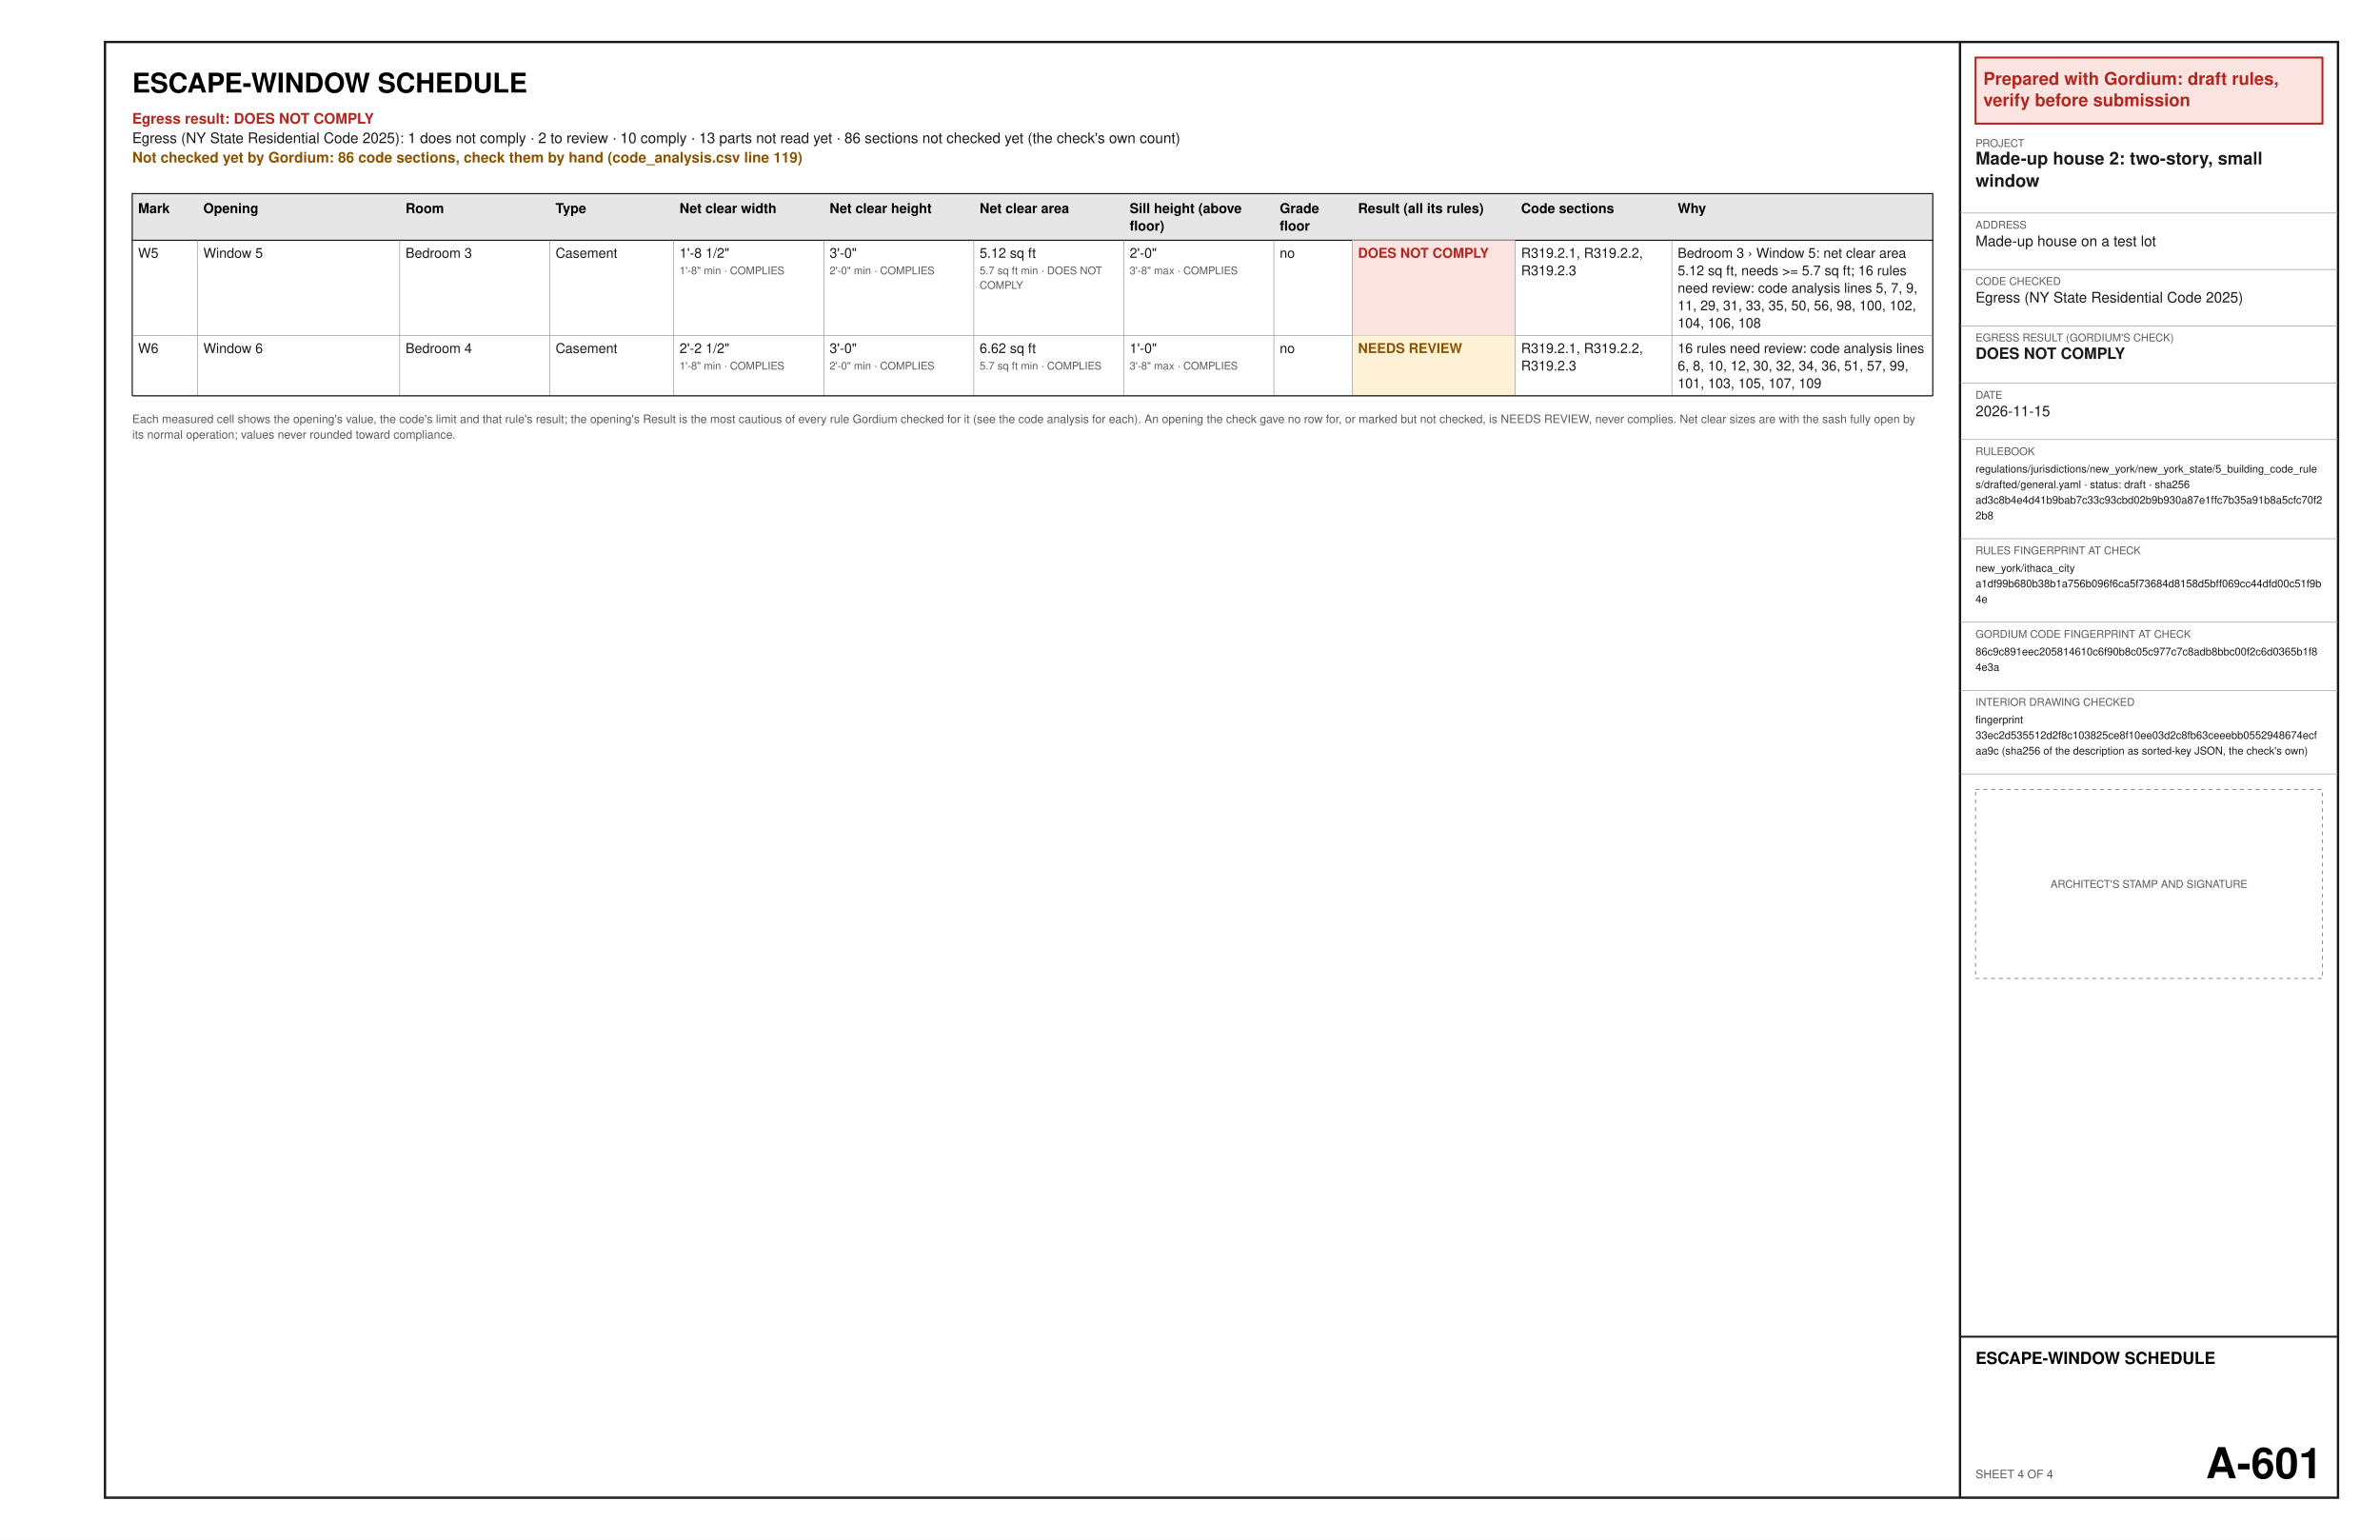
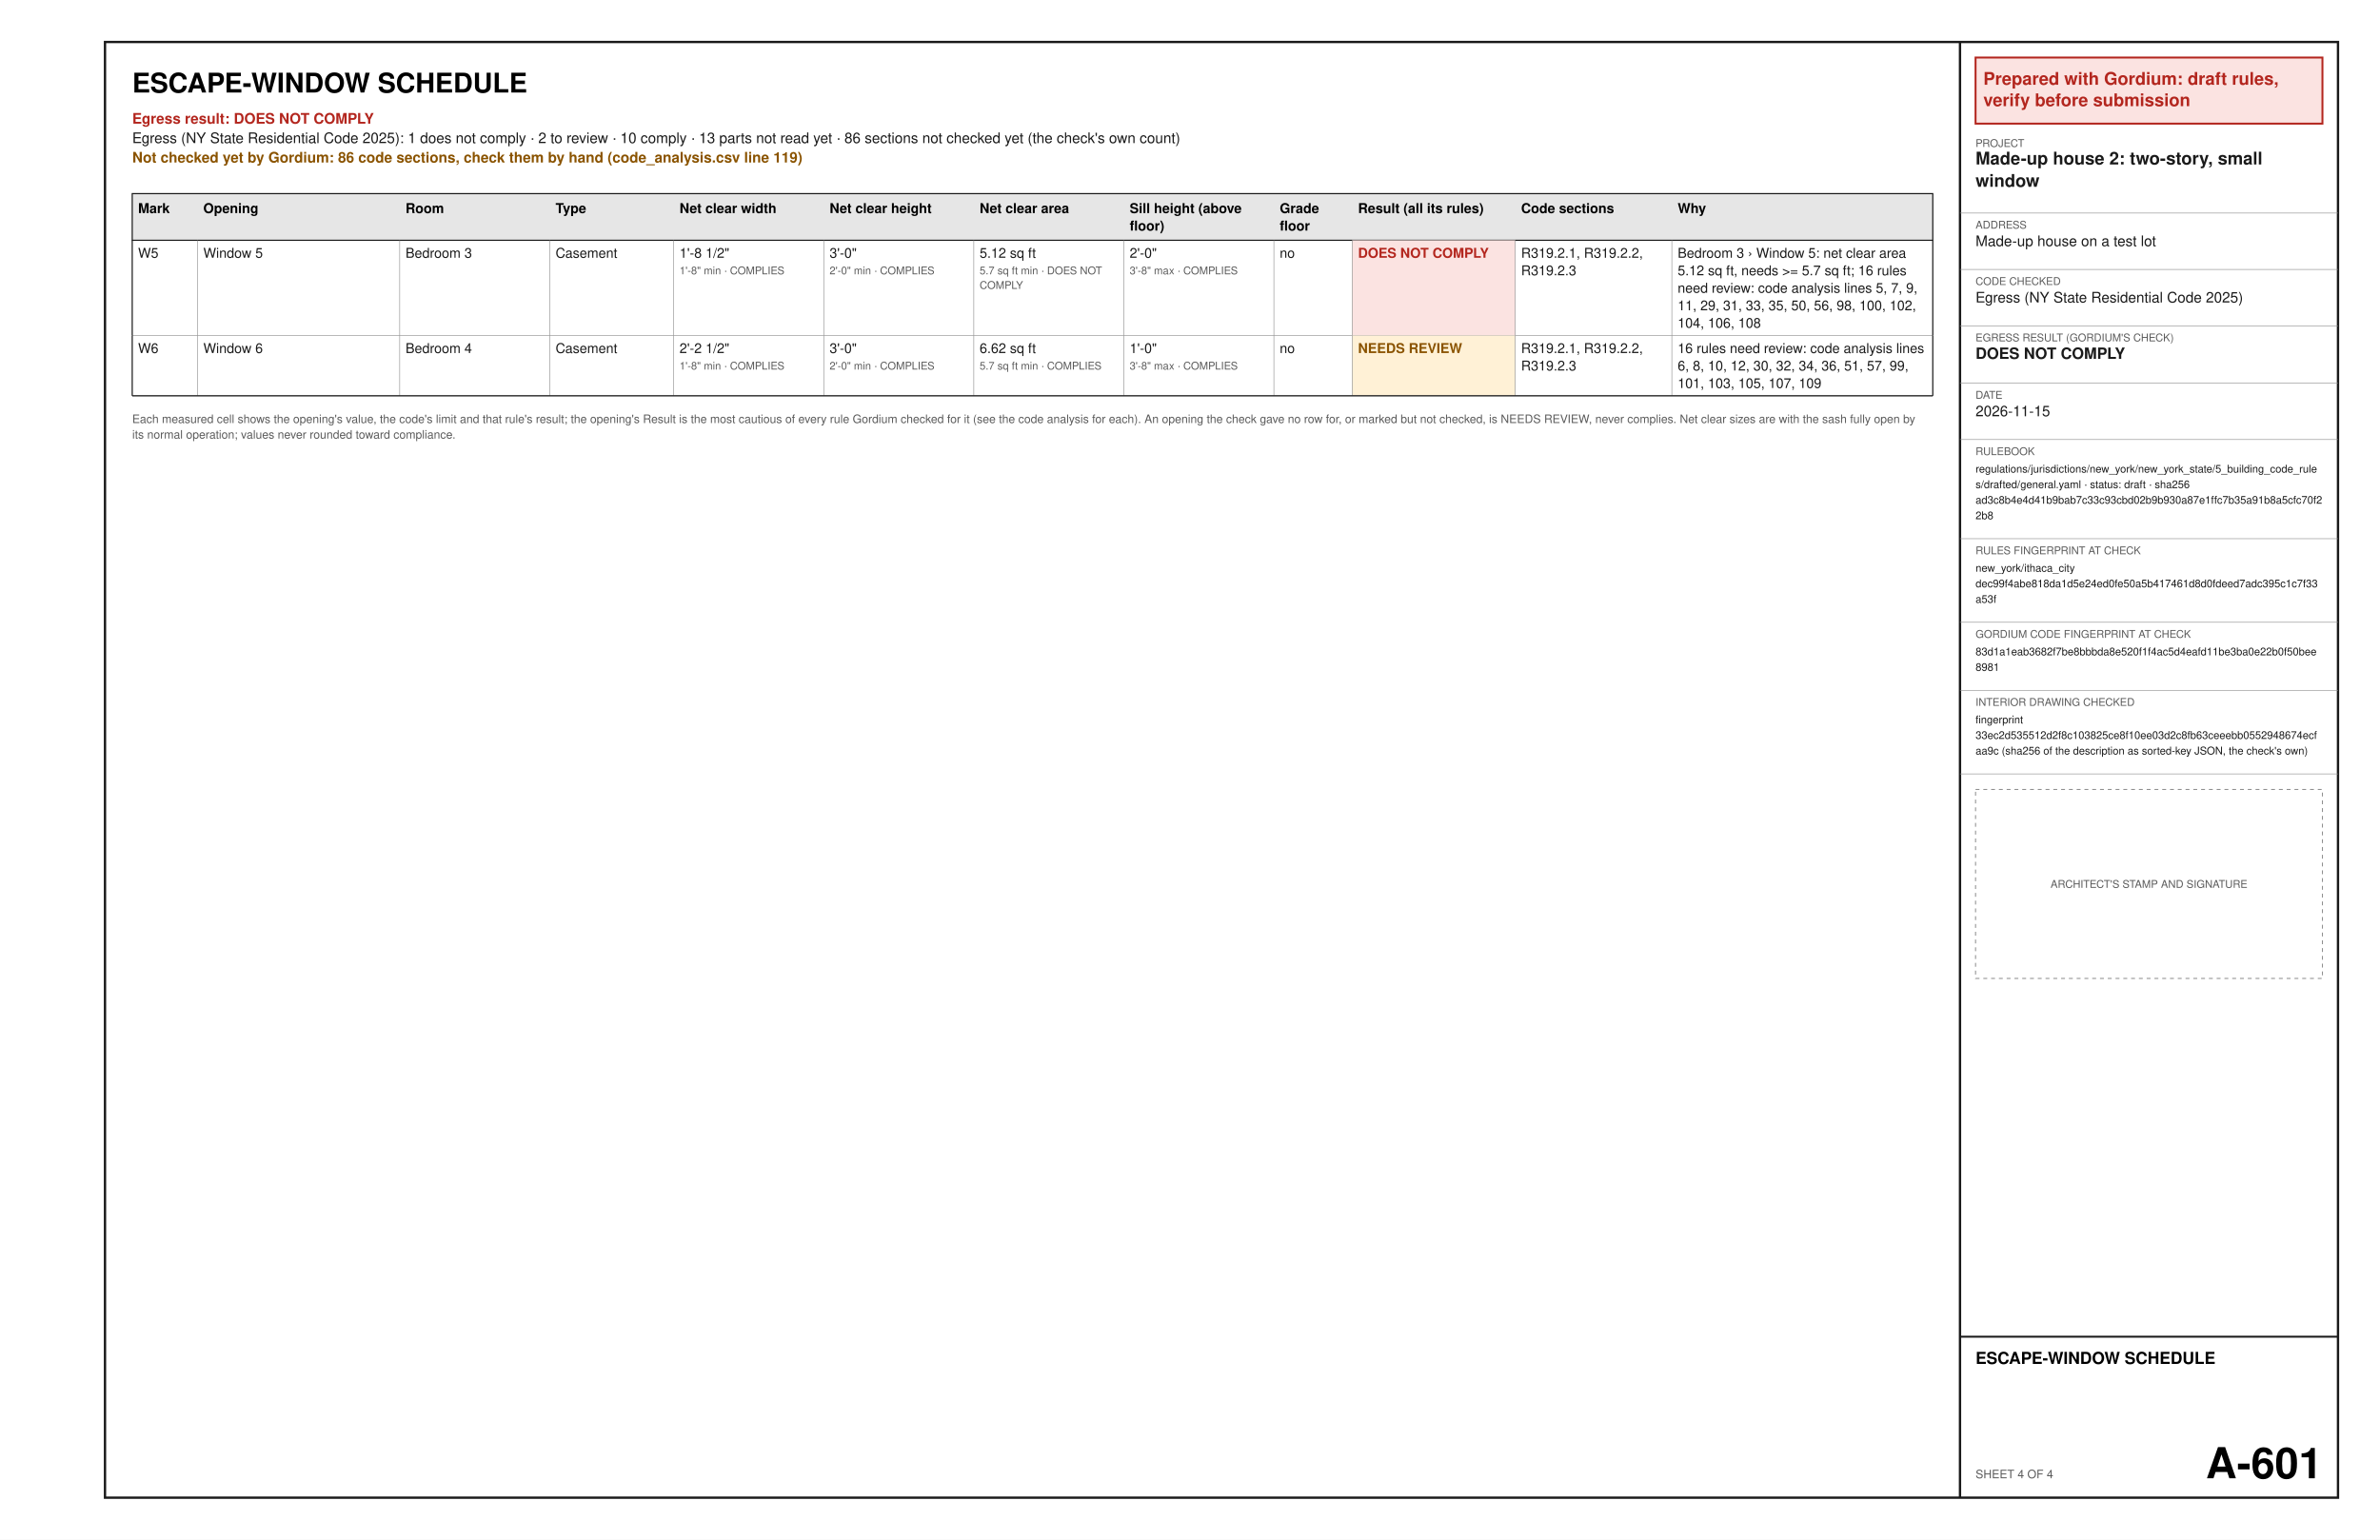
<svg xmlns="http://www.w3.org/2000/svg" width="17in" height="11in" viewBox="0 0 1224 792" font-family="Helvetica, Arial, sans-serif">
  <rect x="0" y="0" width="1224" height="792" fill="#ffffff" />
  <text x="68" y="47.6" font-size="14" font-weight="bold" text-anchor="start" fill="#000000" xml:space="preserve">ESCAPE-WINDOW SCHEDULE</text>
  <text x="68" y="63.6" font-size="7.5" font-weight="bold" text-anchor="start" fill="#b3261e" xml:space="preserve">Egress result: DOES NOT COMPLY</text>
  <text x="68" y="73.6" font-size="7.5" text-anchor="start" fill="#1a1a1a" xml:space="preserve">Egress (NY State Residential Code 2025): 1 does not comply · 2 to review · 10 comply · 13 parts not read yet · 86 sections not checked yet (the check's own count)</text>
  <text x="68" y="83.6" font-size="7.5" font-weight="bold" text-anchor="start" fill="#8a5300" xml:space="preserve">Not checked yet by Gordium: 86 code sections, check them by hand (code_analysis.csv line 119)</text>
  <polygon points="68,99.6 994,99.6 994,123.6 68,123.6" fill="#e6e6e6" stroke="#1a1a1a" stroke-width="0.6" />
  <text x="71" y="109.6" font-size="7" font-weight="bold" text-anchor="start" fill="#000000" xml:space="preserve">Mark</text>
  <text x="104.55" y="109.6" font-size="7" font-weight="bold" text-anchor="start" fill="#000000" xml:space="preserve">Opening</text>
  <text x="208.56" y="109.6" font-size="7" font-weight="bold" text-anchor="start" fill="#000000" xml:space="preserve">Room</text>
  <text x="285.72" y="109.6" font-size="7" font-weight="bold" text-anchor="start" fill="#000000" xml:space="preserve">Type</text>
  <text x="349.47" y="109.6" font-size="7" font-weight="bold" text-anchor="start" fill="#000000" xml:space="preserve">Net clear width</text>
  <text x="426.64" y="109.6" font-size="7" font-weight="bold" text-anchor="start" fill="#000000" xml:space="preserve">Net clear height</text>
  <text x="503.8" y="109.6" font-size="7" font-weight="bold" text-anchor="start" fill="#000000" xml:space="preserve">Net clear area</text>
  <text x="580.97" y="109.6" font-size="7" font-weight="bold" text-anchor="start" fill="#000000" xml:space="preserve">Sill height (above</text>
  <text x="580.97" y="118.6" font-size="7" font-weight="bold" text-anchor="start" fill="#000000" xml:space="preserve">floor)</text>
  <text x="658.14" y="109.6" font-size="7" font-weight="bold" text-anchor="start" fill="#000000" xml:space="preserve">Grade</text>
  <text x="658.14" y="118.6" font-size="7" font-weight="bold" text-anchor="start" fill="#000000" xml:space="preserve">floor</text>
  <text x="698.4" y="109.6" font-size="7" font-weight="bold" text-anchor="start" fill="#000000" xml:space="preserve">Result (all its rules)</text>
  <text x="782.28" y="109.6" font-size="7" font-weight="bold" text-anchor="start" fill="#000000" xml:space="preserve">Code sections</text>
  <text x="862.8" y="109.6" font-size="7" font-weight="bold" text-anchor="start" fill="#000000" xml:space="preserve">Why</text>
  <text x="71" y="132.6" font-size="7" text-anchor="start" fill="#1a1a1a" xml:space="preserve">W5</text>
  <text x="104.55" y="132.6" font-size="7" text-anchor="start" fill="#1a1a1a" xml:space="preserve">Window 5</text>
  <text x="208.56" y="132.6" font-size="7" text-anchor="start" fill="#1a1a1a" xml:space="preserve">Bedroom 3</text>
  <text x="285.72" y="132.6" font-size="7" text-anchor="start" fill="#1a1a1a" xml:space="preserve">Casement</text>
  <text x="349.47" y="132.6" font-size="7" text-anchor="start" fill="#1a1a1a" xml:space="preserve">1'-8 1/2"</text>
  <text x="349.47" y="141.1" font-size="5.5" text-anchor="start" fill="#5a5a5a" xml:space="preserve">1'-8" min · COMPLIES</text>
  <text x="426.64" y="132.6" font-size="7" text-anchor="start" fill="#1a1a1a" xml:space="preserve">3'-0"</text>
  <text x="426.64" y="141.1" font-size="5.5" text-anchor="start" fill="#5a5a5a" xml:space="preserve">2'-0" min · COMPLIES</text>
  <text x="503.8" y="132.6" font-size="7" text-anchor="start" fill="#1a1a1a" xml:space="preserve">5.12 sq ft</text>
  <text x="503.8" y="141.1" font-size="5.5" text-anchor="start" fill="#5a5a5a" xml:space="preserve">5.7 sq ft min · DOES NOT</text>
  <text x="503.8" y="148.6" font-size="5.5" text-anchor="start" fill="#5a5a5a" xml:space="preserve">COMPLY</text>
  <text x="580.97" y="132.6" font-size="7" text-anchor="start" fill="#1a1a1a" xml:space="preserve">2'-0"</text>
  <text x="580.97" y="141.1" font-size="5.5" text-anchor="start" fill="#5a5a5a" xml:space="preserve">3'-8" max · COMPLIES</text>
  <text x="658.14" y="132.6" font-size="7" text-anchor="start" fill="#1a1a1a" xml:space="preserve">no</text>
  <polygon points="695.4,123.6 779.28,123.6 779.28,172.6 695.4,172.6" fill="#fbe3e1" />
  <text x="698.4" y="132.6" font-size="7" font-weight="bold" text-anchor="start" fill="#b3261e" xml:space="preserve">DOES NOT COMPLY</text>
  <text x="782.28" y="132.6" font-size="7" text-anchor="start" fill="#1a1a1a" xml:space="preserve">R319.2.1, R319.2.2,</text>
  <text x="782.28" y="141.6" font-size="7" text-anchor="start" fill="#1a1a1a" xml:space="preserve">R319.2.3</text>
  <text x="862.8" y="132.6" font-size="7" text-anchor="start" fill="#1a1a1a" xml:space="preserve">Bedroom 3 › Window 5: net clear area</text>
  <text x="862.8" y="141.6" font-size="7" text-anchor="start" fill="#1a1a1a" xml:space="preserve">5.12 sq ft, needs &gt;= 5.7 sq ft; 16 rules</text>
  <text x="862.8" y="150.6" font-size="7" text-anchor="start" fill="#1a1a1a" xml:space="preserve">need review: code analysis lines 5, 7, 9,</text>
  <text x="862.8" y="159.6" font-size="7" text-anchor="start" fill="#1a1a1a" xml:space="preserve">11, 29, 31, 33, 35, 50, 56, 98, 100, 102,</text>
  <text x="862.8" y="168.6" font-size="7" text-anchor="start" fill="#1a1a1a" xml:space="preserve">104, 106, 108</text>
  <line x1="68" y1="172.6" x2="994" y2="172.6" stroke="#8c8c8c" stroke-width="0.3" />
  <line x1="101.55" y1="123.6" x2="101.55" y2="172.6" stroke="#8c8c8c" stroke-width="0.3" />
  <line x1="205.56" y1="123.6" x2="205.56" y2="172.6" stroke="#8c8c8c" stroke-width="0.3" />
  <line x1="282.72" y1="123.6" x2="282.72" y2="172.6" stroke="#8c8c8c" stroke-width="0.3" />
  <line x1="346.47" y1="123.6" x2="346.47" y2="172.6" stroke="#8c8c8c" stroke-width="0.3" />
  <line x1="423.64" y1="123.6" x2="423.64" y2="172.6" stroke="#8c8c8c" stroke-width="0.3" />
  <line x1="500.8" y1="123.6" x2="500.8" y2="172.6" stroke="#8c8c8c" stroke-width="0.3" />
  <line x1="577.97" y1="123.6" x2="577.97" y2="172.6" stroke="#8c8c8c" stroke-width="0.3" />
  <line x1="655.14" y1="123.6" x2="655.14" y2="172.6" stroke="#8c8c8c" stroke-width="0.3" />
  <line x1="695.4" y1="123.6" x2="695.4" y2="172.6" stroke="#8c8c8c" stroke-width="0.3" />
  <line x1="779.28" y1="123.6" x2="779.28" y2="172.6" stroke="#8c8c8c" stroke-width="0.3" />
  <line x1="859.8" y1="123.6" x2="859.8" y2="172.6" stroke="#8c8c8c" stroke-width="0.3" />
  <line x1="68" y1="123.6" x2="68" y2="172.6" stroke="#1a1a1a" stroke-width="0.6" />
  <line x1="994" y1="123.6" x2="994" y2="172.6" stroke="#1a1a1a" stroke-width="0.6" />
  <text x="71" y="181.6" font-size="7" text-anchor="start" fill="#1a1a1a" xml:space="preserve">W6</text>
  <text x="104.55" y="181.6" font-size="7" text-anchor="start" fill="#1a1a1a" xml:space="preserve">Window 6</text>
  <text x="208.56" y="181.6" font-size="7" text-anchor="start" fill="#1a1a1a" xml:space="preserve">Bedroom 4</text>
  <text x="285.72" y="181.6" font-size="7" text-anchor="start" fill="#1a1a1a" xml:space="preserve">Casement</text>
  <text x="349.47" y="181.6" font-size="7" text-anchor="start" fill="#1a1a1a" xml:space="preserve">2'-2 1/2"</text>
  <text x="349.47" y="190.1" font-size="5.5" text-anchor="start" fill="#5a5a5a" xml:space="preserve">1'-8" min · COMPLIES</text>
  <text x="426.64" y="181.6" font-size="7" text-anchor="start" fill="#1a1a1a" xml:space="preserve">3'-0"</text>
  <text x="426.64" y="190.1" font-size="5.5" text-anchor="start" fill="#5a5a5a" xml:space="preserve">2'-0" min · COMPLIES</text>
  <text x="503.8" y="181.6" font-size="7" text-anchor="start" fill="#1a1a1a" xml:space="preserve">6.62 sq ft</text>
  <text x="503.8" y="190.1" font-size="5.5" text-anchor="start" fill="#5a5a5a" xml:space="preserve">5.7 sq ft min · COMPLIES</text>
  <text x="580.97" y="181.6" font-size="7" text-anchor="start" fill="#1a1a1a" xml:space="preserve">1'-0"</text>
  <text x="580.97" y="190.1" font-size="5.5" text-anchor="start" fill="#5a5a5a" xml:space="preserve">3'-8" max · COMPLIES</text>
  <text x="658.14" y="181.6" font-size="7" text-anchor="start" fill="#1a1a1a" xml:space="preserve">no</text>
  <polygon points="695.4,172.6 779.28,172.6 779.28,203.6 695.4,203.6" fill="#fff1d6" />
  <text x="698.4" y="181.6" font-size="7" font-weight="bold" text-anchor="start" fill="#8a5300" xml:space="preserve">NEEDS REVIEW</text>
  <text x="782.28" y="181.6" font-size="7" text-anchor="start" fill="#1a1a1a" xml:space="preserve">R319.2.1, R319.2.2,</text>
  <text x="782.28" y="190.6" font-size="7" text-anchor="start" fill="#1a1a1a" xml:space="preserve">R319.2.3</text>
  <text x="862.8" y="181.6" font-size="7" text-anchor="start" fill="#1a1a1a" xml:space="preserve">16 rules need review: code analysis lines</text>
  <text x="862.8" y="190.6" font-size="7" text-anchor="start" fill="#1a1a1a" xml:space="preserve">6, 8, 10, 12, 30, 32, 34, 36, 51, 57, 99,</text>
  <text x="862.8" y="199.6" font-size="7" text-anchor="start" fill="#1a1a1a" xml:space="preserve">101, 103, 105, 107, 109</text>
  <line x1="68" y1="203.6" x2="994" y2="203.6" stroke="#8c8c8c" stroke-width="0.3" />
  <line x1="101.55" y1="172.6" x2="101.55" y2="203.6" stroke="#8c8c8c" stroke-width="0.3" />
  <line x1="205.56" y1="172.6" x2="205.56" y2="203.6" stroke="#8c8c8c" stroke-width="0.3" />
  <line x1="282.72" y1="172.6" x2="282.72" y2="203.6" stroke="#8c8c8c" stroke-width="0.3" />
  <line x1="346.47" y1="172.6" x2="346.47" y2="203.6" stroke="#8c8c8c" stroke-width="0.3" />
  <line x1="423.64" y1="172.6" x2="423.64" y2="203.6" stroke="#8c8c8c" stroke-width="0.3" />
  <line x1="500.8" y1="172.6" x2="500.8" y2="203.6" stroke="#8c8c8c" stroke-width="0.3" />
  <line x1="577.97" y1="172.6" x2="577.97" y2="203.6" stroke="#8c8c8c" stroke-width="0.3" />
  <line x1="655.14" y1="172.6" x2="655.14" y2="203.6" stroke="#8c8c8c" stroke-width="0.3" />
  <line x1="695.4" y1="172.6" x2="695.4" y2="203.6" stroke="#8c8c8c" stroke-width="0.3" />
  <line x1="779.28" y1="172.6" x2="779.28" y2="203.6" stroke="#8c8c8c" stroke-width="0.3" />
  <line x1="859.8" y1="172.6" x2="859.8" y2="203.6" stroke="#8c8c8c" stroke-width="0.3" />
  <line x1="68" y1="172.6" x2="68" y2="203.6" stroke="#1a1a1a" stroke-width="0.6" />
  <line x1="994" y1="172.6" x2="994" y2="203.6" stroke="#1a1a1a" stroke-width="0.6" />
  <line x1="68" y1="203.6" x2="994" y2="203.6" stroke="#1a1a1a" stroke-width="0.6" />
  <text x="68" y="217.6" font-size="6" text-anchor="start" fill="#5a5a5a" xml:space="preserve">Each measured cell shows the opening's value, the code's limit and that rule's result; the opening's Result is the most cautious of every rule Gordium checked for it (see the code analysis for each). An opening the check gave no row for, or marked but not checked, is NEEDS REVIEW, never complies. Net clear sizes are with the sash fully open by</text>
  <text x="68" y="225.6" font-size="6" text-anchor="start" fill="#5a5a5a" xml:space="preserve">its normal operation; values never rounded toward compliance.</text>
  <polygon points="54,21.6 1202.4,21.6 1202.4,770.4 54,770.4" fill="none" stroke="#1a1a1a" stroke-width="1.2" />
  <line x1="1008" y1="21.6" x2="1008" y2="770.4" stroke="#1a1a1a" stroke-width="1.2" />
  <polygon points="1016,29.6 1194.4,29.6 1194.4,63.6 1016,63.6" fill="#fbe3e1" stroke="#b3261e" stroke-width="1" />
  <text x="1020" y="43.6" font-size="9" font-weight="bold" text-anchor="start" fill="#b3261e" xml:space="preserve">Prepared with Gordium: draft rules,</text>
  <text x="1020" y="54.6" font-size="9" font-weight="bold" text-anchor="start" fill="#b3261e" xml:space="preserve">verify before submission</text>
  <text x="1016" y="75.6" font-size="5.5" text-anchor="start" fill="#5a5a5a" xml:space="preserve">PROJECT</text>
  <text x="1016" y="84.6" font-size="9" font-weight="bold" text-anchor="start" fill="#1a1a1a" xml:space="preserve">Made-up house 2: two-story, small</text>
  <text x="1016" y="96.1" font-size="9" font-weight="bold" text-anchor="start" fill="#1a1a1a" xml:space="preserve">window</text>
  <line x1="1008" y1="109.6" x2="1202.4" y2="109.6" stroke="#8c8c8c" stroke-width="0.3" />
  <text x="1016" y="117.6" font-size="5.5" text-anchor="start" fill="#5a5a5a" xml:space="preserve">ADDRESS</text>
  <text x="1016" y="126.6" font-size="7.5" text-anchor="start" fill="#1a1a1a" xml:space="preserve">Made-up house on a test lot</text>
  <line x1="1008" y1="138.6" x2="1202.4" y2="138.6" stroke="#8c8c8c" stroke-width="0.3" />
  <text x="1016" y="146.6" font-size="5.5" text-anchor="start" fill="#5a5a5a" xml:space="preserve">CODE CHECKED</text>
  <text x="1016" y="155.6" font-size="7.5" text-anchor="start" fill="#1a1a1a" xml:space="preserve">Egress (NY State Residential Code 2025)</text>
  <line x1="1008" y1="167.6" x2="1202.4" y2="167.6" stroke="#8c8c8c" stroke-width="0.3" />
  <text x="1016" y="175.6" font-size="5.5" text-anchor="start" fill="#5a5a5a" xml:space="preserve">EGRESS RESULT (GORDIUM'S CHECK)</text>
  <text x="1016" y="184.6" font-size="8" font-weight="bold" text-anchor="start" fill="#1a1a1a" xml:space="preserve">DOES NOT COMPLY</text>
  <line x1="1008" y1="197.1" x2="1202.4" y2="197.1" stroke="#8c8c8c" stroke-width="0.3" />
  <text x="1016" y="205.1" font-size="5.5" text-anchor="start" fill="#5a5a5a" xml:space="preserve">DATE</text>
  <text x="1016" y="214.1" font-size="7.5" text-anchor="start" fill="#1a1a1a" xml:space="preserve">2026-11-15</text>
  <line x1="1008" y1="226.1" x2="1202.4" y2="226.1" stroke="#8c8c8c" stroke-width="0.3" />
  <text x="1016" y="234.1" font-size="5.5" text-anchor="start" fill="#5a5a5a" xml:space="preserve">RULEBOOK</text>
  <text x="1016" y="243.1" font-size="5.5" text-anchor="start" fill="#1a1a1a" xml:space="preserve">regulations/jurisdictions/new_york/new_york_state/5_building_code_rule</text>
  <text x="1016" y="251.1" font-size="5.5" text-anchor="start" fill="#1a1a1a" xml:space="preserve">s/drafted/general.yaml · status: draft · sha256</text>
  <text x="1016" y="259.1" font-size="5.5" text-anchor="start" fill="#1a1a1a" xml:space="preserve">ad3c8b4e4d41b9bab7c33c93cbd02b9b930a87e1ffc7b35a91b8a5cfc70f2</text>
  <text x="1016" y="267.1" font-size="5.5" text-anchor="start" fill="#1a1a1a" xml:space="preserve">2b8</text>
  <line x1="1008" y1="277.1" x2="1202.4" y2="277.1" stroke="#8c8c8c" stroke-width="0.3" />
  <text x="1016" y="285.1" font-size="5.5" text-anchor="start" fill="#5a5a5a" xml:space="preserve">RULES FINGERPRINT AT CHECK</text>
  <text x="1016" y="294.1" font-size="5.5" text-anchor="start" fill="#1a1a1a" xml:space="preserve">new_york/ithaca_city</text>
-   <text x="1016" y="302.1" font-size="5.5" text-anchor="start" fill="#1a1a1a" xml:space="preserve">a1df99b680b38b1a756b096f6ca5f73684d8158d5bff069cc44dfd00c51f9b</text>
-   <text x="1016" y="310.1" font-size="5.5" text-anchor="start" fill="#1a1a1a" xml:space="preserve">4e</text>
+   <text x="1016" y="302.1" font-size="5.5" text-anchor="start" fill="#1a1a1a" xml:space="preserve">dec99f4abe818da1d5e24ed0fe50a5b417461d8d0fdeed7adc395c1c7f33</text>
+   <text x="1016" y="310.1" font-size="5.5" text-anchor="start" fill="#1a1a1a" xml:space="preserve">a53f</text>
  <line x1="1008" y1="320.1" x2="1202.4" y2="320.1" stroke="#8c8c8c" stroke-width="0.3" />
  <text x="1016" y="328.1" font-size="5.5" text-anchor="start" fill="#5a5a5a" xml:space="preserve">GORDIUM CODE FINGERPRINT AT CHECK</text>
-   <text x="1016" y="337.1" font-size="5.5" text-anchor="start" fill="#1a1a1a" xml:space="preserve">86c9c891eec205814610c6f90b8c05c977c7c8adb8bbc00f2c6d0365b1f8</text>
-   <text x="1016" y="345.1" font-size="5.5" text-anchor="start" fill="#1a1a1a" xml:space="preserve">4e3a</text>
+   <text x="1016" y="337.1" font-size="5.5" text-anchor="start" fill="#1a1a1a" xml:space="preserve">83d1a1eab3682f7be8bbbda8e520f1f4ac5d4eafd11be3ba0e22b0f50bee</text>
+   <text x="1016" y="345.1" font-size="5.5" text-anchor="start" fill="#1a1a1a" xml:space="preserve">8981</text>
  <line x1="1008" y1="355.1" x2="1202.4" y2="355.1" stroke="#8c8c8c" stroke-width="0.3" />
  <text x="1016" y="363.1" font-size="5.5" text-anchor="start" fill="#5a5a5a" xml:space="preserve">INTERIOR DRAWING CHECKED</text>
  <text x="1016" y="372.1" font-size="5.5" text-anchor="start" fill="#1a1a1a" xml:space="preserve">fingerprint</text>
  <text x="1016" y="380.1" font-size="5.5" text-anchor="start" fill="#1a1a1a" xml:space="preserve">33ec2d535512d2f8c103825ce8f10ee03d2c8fb63ceeebb0552948674ecf</text>
  <text x="1016" y="388.1" font-size="5.5" text-anchor="start" fill="#1a1a1a" xml:space="preserve">aa9c (sha256 of the description as sorted-key JSON, the check's own)</text>
  <line x1="1008" y1="398.1" x2="1202.4" y2="398.1" stroke="#8c8c8c" stroke-width="0.3" />
  <polygon points="1016,406.1 1194.4,406.1 1194.4,503.3 1016,503.3" fill="none" stroke="#8c8c8c" stroke-width="0.5" stroke-dasharray="2 2" />
  <text x="1105.2" y="456.7" font-size="5.5" text-anchor="middle" fill="#5a5a5a" xml:space="preserve">ARCHITECT'S STAMP AND SIGNATURE</text>
  <line x1="1008" y1="687.6" x2="1202.4" y2="687.6" stroke="#1a1a1a" stroke-width="1" />
  <text x="1016" y="701.6" font-size="8.5" font-weight="bold" text-anchor="start" fill="#000000" xml:space="preserve">ESCAPE-WINDOW SCHEDULE</text>
  <text x="1016" y="760.4" font-size="6" text-anchor="start" fill="#5a5a5a" xml:space="preserve">SHEET 4 OF 4</text>
  <text x="1194.4" y="760.4" font-size="22" font-weight="bold" text-anchor="end" fill="#000000" xml:space="preserve">A-601</text>
</svg>
